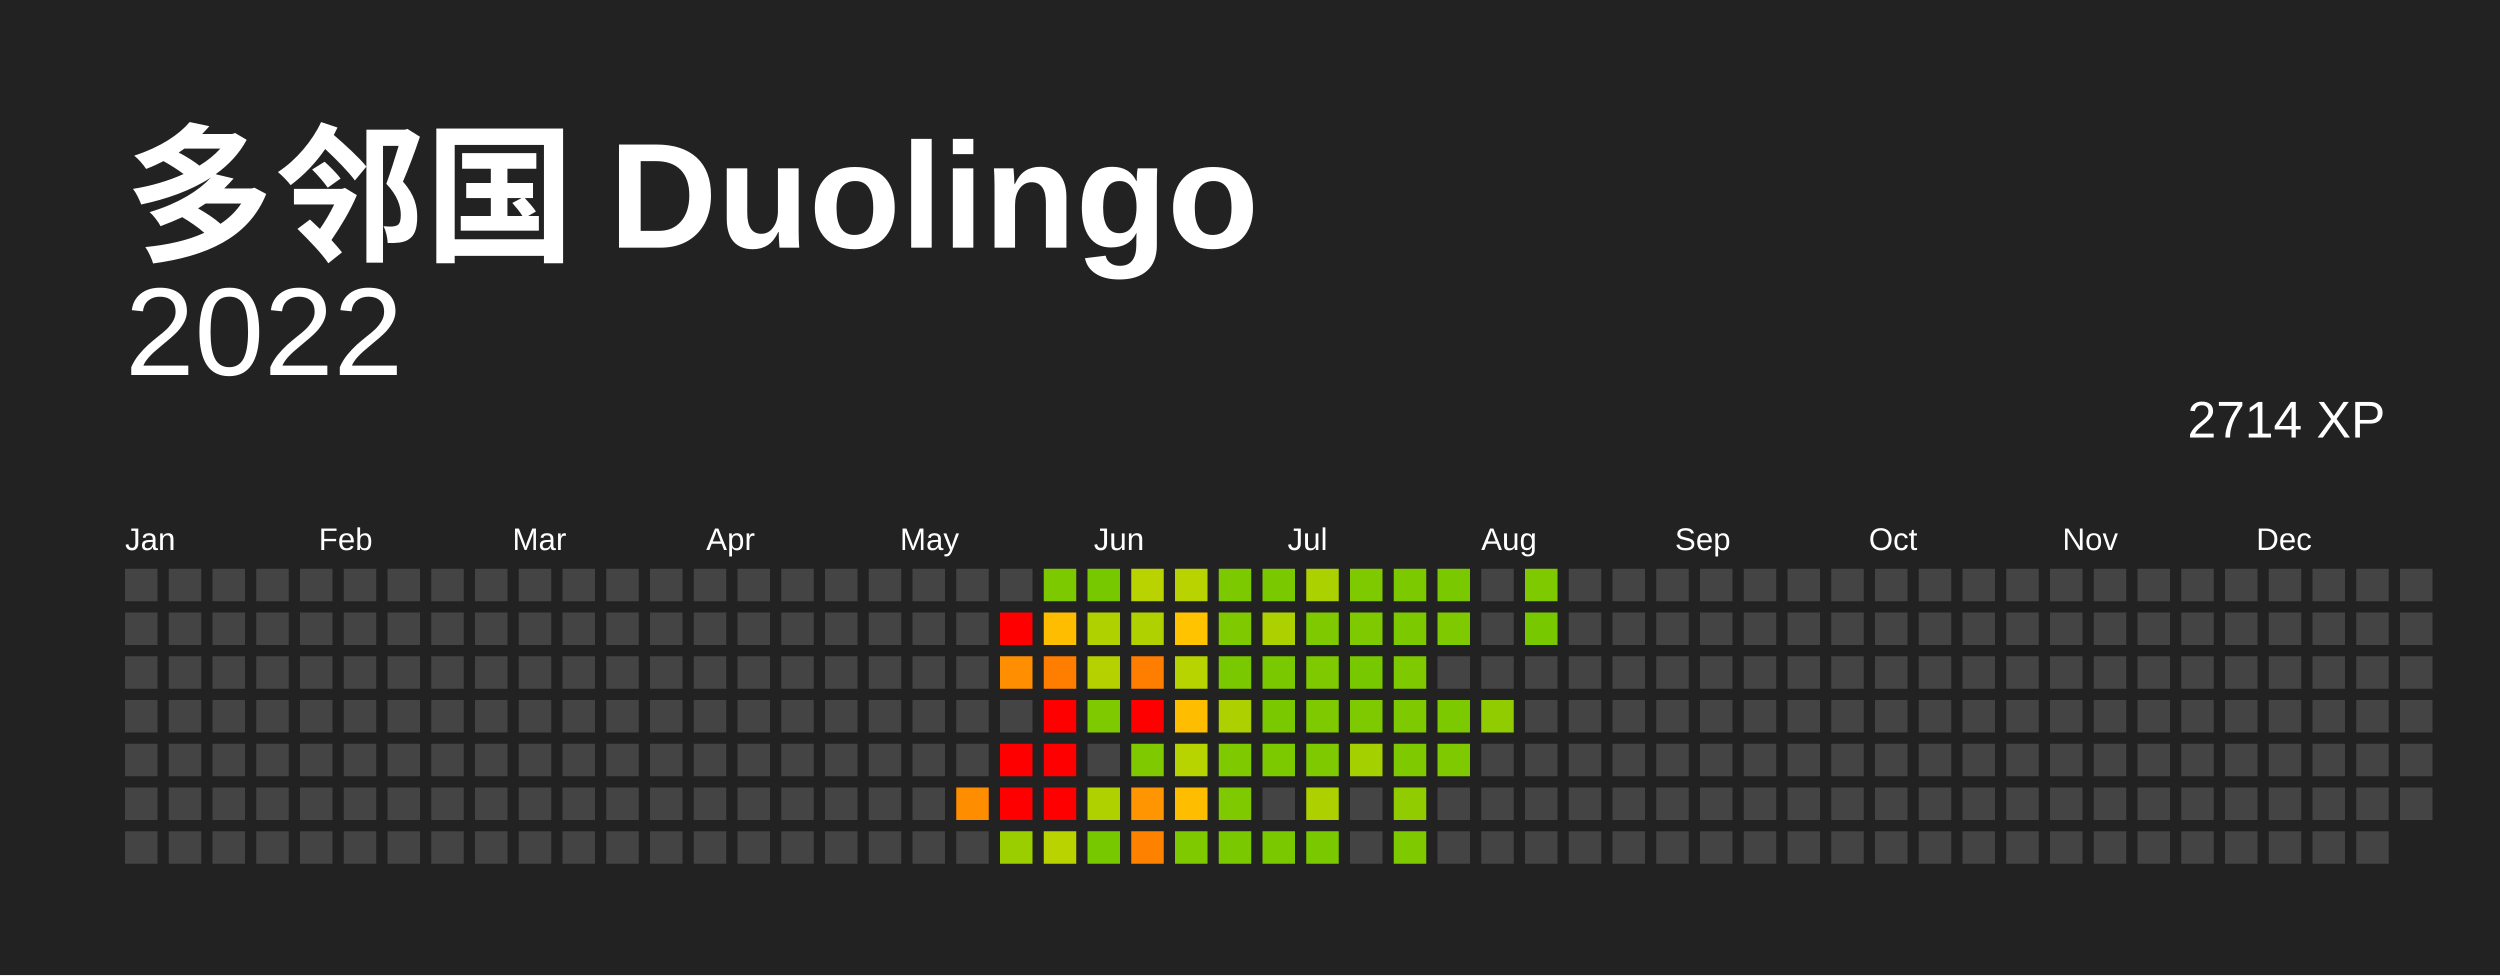
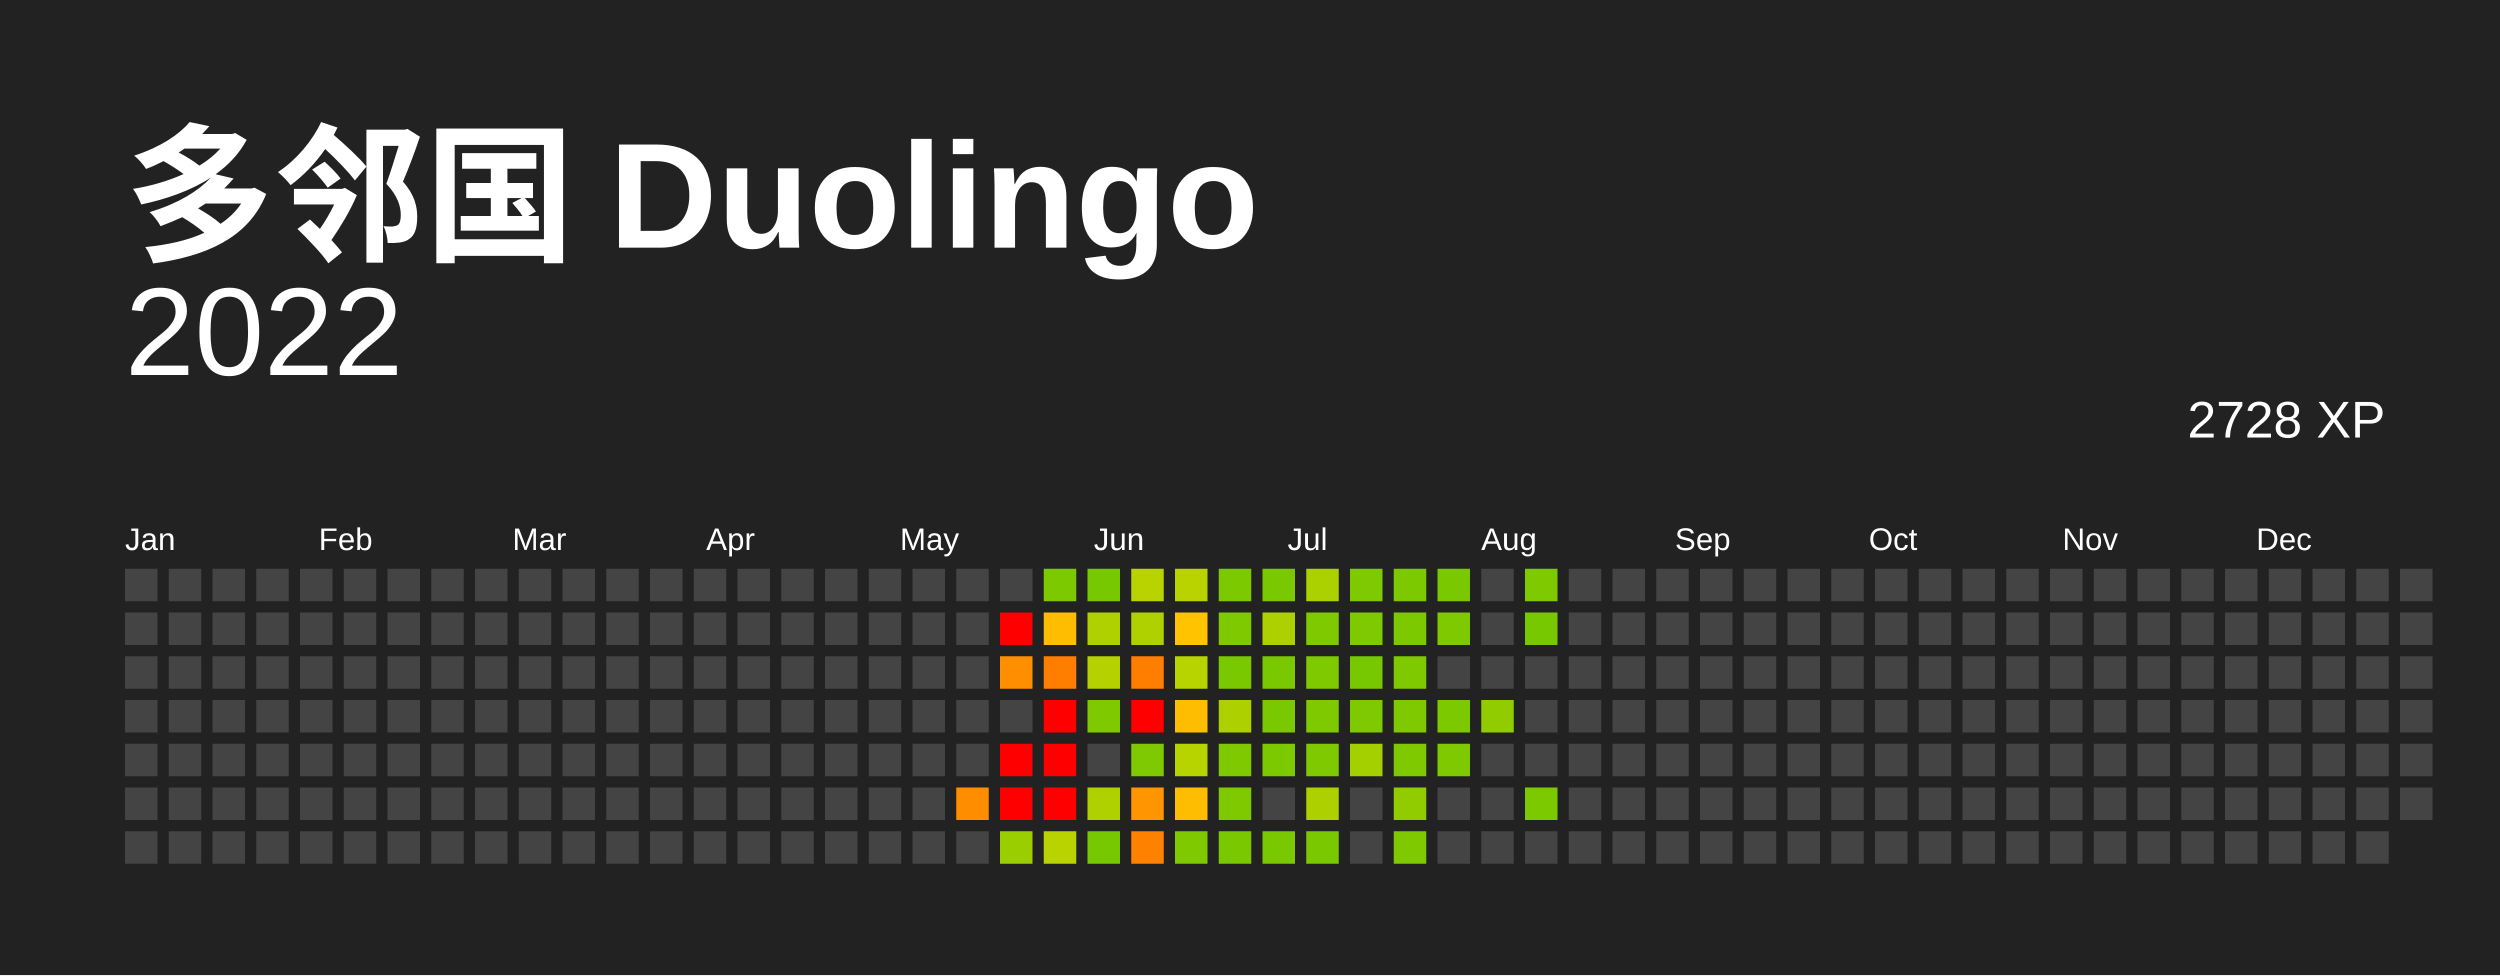
<svg xmlns="http://www.w3.org/2000/svg" baseProfile="full" height="78mm" version="1.1" viewBox="0,0,200,78" width="200mm">
  <defs />
  <rect fill="#222222" height="78" width="200" x="0" y="0" />
  <text fill="#FFFFFF" style="font-size:12px; font-family:Arial; font-weight:bold;" x="10" y="20"> 多邻国 Duolingo</text>
  <text alignment-baseline="hanging" fill="#FFFFFF" style="font-size:10.0px; font-family:Arial;" x="10" y="30">2022</text>
-   <text alignment-baseline="hanging" fill="#FFFFFF" style="font-size:4.125px; font-family:Arial;" x="175" y="35">2714 XP</text>
+   <text alignment-baseline="hanging" fill="#FFFFFF" style="font-size:4.125px; font-family:Arial;" x="175" y="35">2728 XP</text>
  <text fill="#FFFFFF" style="font-size:2.5px; font-family:Arial" x="10.0" y="44">Jan</text>
  <text fill="#FFFFFF" style="font-size:2.5px; font-family:Arial" x="25.5" y="44">Feb</text>
  <text fill="#FFFFFF" style="font-size:2.5px; font-family:Arial" x="41.0" y="44">Mar</text>
  <text fill="#FFFFFF" style="font-size:2.5px; font-family:Arial" x="56.5" y="44">Apr</text>
  <text fill="#FFFFFF" style="font-size:2.5px; font-family:Arial" x="72.0" y="44">May</text>
  <text fill="#FFFFFF" style="font-size:2.5px; font-family:Arial" x="87.5" y="44">Jun</text>
  <text fill="#FFFFFF" style="font-size:2.5px; font-family:Arial" x="103.0" y="44">Jul</text>
  <text fill="#FFFFFF" style="font-size:2.5px; font-family:Arial" x="118.5" y="44">Aug</text>
  <text fill="#FFFFFF" style="font-size:2.5px; font-family:Arial" x="134.0" y="44">Sep</text>
  <text fill="#FFFFFF" style="font-size:2.5px; font-family:Arial" x="149.5" y="44">Oct</text>
  <text fill="#FFFFFF" style="font-size:2.5px; font-family:Arial" x="165.0" y="44">Nov</text>
  <text fill="#FFFFFF" style="font-size:2.5px; font-family:Arial" x="180.5" y="44">Dec</text>
  <rect fill="#444444" height="2.6" width="2.6" x="10.0" y="45.5" />
  <rect fill="#444444" height="2.6" width="2.6" x="10.0" y="49.0" />
  <rect fill="#444444" height="2.6" width="2.6" x="10.0" y="52.5" />
  <rect fill="#444444" height="2.6" width="2.6" x="10.0" y="56.0" />
  <rect fill="#444444" height="2.6" width="2.6" x="10.0" y="59.5" />
  <rect fill="#444444" height="2.6" width="2.6" x="10.0" y="63.0" />
  <rect fill="#444444" height="2.6" width="2.6" x="10.0" y="66.5" />
  <rect fill="#444444" height="2.6" width="2.6" x="13.5" y="45.5" />
  <rect fill="#444444" height="2.6" width="2.6" x="13.5" y="49.0" />
  <rect fill="#444444" height="2.6" width="2.6" x="13.5" y="52.5" />
  <rect fill="#444444" height="2.6" width="2.6" x="13.5" y="56.0" />
  <rect fill="#444444" height="2.6" width="2.6" x="13.5" y="59.5" />
  <rect fill="#444444" height="2.6" width="2.6" x="13.5" y="63.0" />
  <rect fill="#444444" height="2.6" width="2.6" x="13.5" y="66.5" />
  <rect fill="#444444" height="2.6" width="2.6" x="17.0" y="45.5" />
  <rect fill="#444444" height="2.6" width="2.6" x="17.0" y="49.0" />
  <rect fill="#444444" height="2.6" width="2.6" x="17.0" y="52.5" />
  <rect fill="#444444" height="2.6" width="2.6" x="17.0" y="56.0" />
  <rect fill="#444444" height="2.6" width="2.6" x="17.0" y="59.5" />
  <rect fill="#444444" height="2.6" width="2.6" x="17.0" y="63.0" />
  <rect fill="#444444" height="2.6" width="2.6" x="17.0" y="66.5" />
  <rect fill="#444444" height="2.6" width="2.6" x="20.5" y="45.5" />
  <rect fill="#444444" height="2.6" width="2.6" x="20.5" y="49.0" />
  <rect fill="#444444" height="2.6" width="2.6" x="20.5" y="52.5" />
  <rect fill="#444444" height="2.6" width="2.6" x="20.5" y="56.0" />
  <rect fill="#444444" height="2.6" width="2.6" x="20.5" y="59.5" />
  <rect fill="#444444" height="2.6" width="2.6" x="20.5" y="63.0" />
  <rect fill="#444444" height="2.6" width="2.6" x="20.5" y="66.5" />
  <rect fill="#444444" height="2.6" width="2.6" x="24.0" y="45.5" />
  <rect fill="#444444" height="2.6" width="2.6" x="24.0" y="49.0" />
  <rect fill="#444444" height="2.6" width="2.6" x="24.0" y="52.5" />
  <rect fill="#444444" height="2.6" width="2.6" x="24.0" y="56.0" />
  <rect fill="#444444" height="2.6" width="2.6" x="24.0" y="59.5" />
  <rect fill="#444444" height="2.6" width="2.6" x="24.0" y="63.0" />
  <rect fill="#444444" height="2.6" width="2.6" x="24.0" y="66.5" />
  <rect fill="#444444" height="2.6" width="2.6" x="27.5" y="45.5" />
  <rect fill="#444444" height="2.6" width="2.6" x="27.5" y="49.0" />
  <rect fill="#444444" height="2.6" width="2.6" x="27.5" y="52.5" />
  <rect fill="#444444" height="2.6" width="2.6" x="27.5" y="56.0" />
  <rect fill="#444444" height="2.6" width="2.6" x="27.5" y="59.5" />
  <rect fill="#444444" height="2.6" width="2.6" x="27.5" y="63.0" />
  <rect fill="#444444" height="2.6" width="2.6" x="27.5" y="66.5" />
  <rect fill="#444444" height="2.6" width="2.6" x="31.0" y="45.5" />
  <rect fill="#444444" height="2.6" width="2.6" x="31.0" y="49.0" />
  <rect fill="#444444" height="2.6" width="2.6" x="31.0" y="52.5" />
  <rect fill="#444444" height="2.6" width="2.6" x="31.0" y="56.0" />
  <rect fill="#444444" height="2.6" width="2.6" x="31.0" y="59.5" />
  <rect fill="#444444" height="2.6" width="2.6" x="31.0" y="63.0" />
  <rect fill="#444444" height="2.6" width="2.6" x="31.0" y="66.5" />
  <rect fill="#444444" height="2.6" width="2.6" x="34.5" y="45.5" />
  <rect fill="#444444" height="2.6" width="2.6" x="34.5" y="49.0" />
  <rect fill="#444444" height="2.6" width="2.6" x="34.5" y="52.5" />
  <rect fill="#444444" height="2.6" width="2.6" x="34.5" y="56.0" />
  <rect fill="#444444" height="2.6" width="2.6" x="34.5" y="59.5" />
  <rect fill="#444444" height="2.6" width="2.6" x="34.5" y="63.0" />
  <rect fill="#444444" height="2.6" width="2.6" x="34.5" y="66.5" />
  <rect fill="#444444" height="2.6" width="2.6" x="38.0" y="45.5" />
  <rect fill="#444444" height="2.6" width="2.6" x="38.0" y="49.0" />
  <rect fill="#444444" height="2.6" width="2.6" x="38.0" y="52.5" />
  <rect fill="#444444" height="2.6" width="2.6" x="38.0" y="56.0" />
  <rect fill="#444444" height="2.6" width="2.6" x="38.0" y="59.5" />
  <rect fill="#444444" height="2.6" width="2.6" x="38.0" y="63.0" />
  <rect fill="#444444" height="2.6" width="2.6" x="38.0" y="66.5" />
  <rect fill="#444444" height="2.6" width="2.6" x="41.5" y="45.5" />
  <rect fill="#444444" height="2.6" width="2.6" x="41.5" y="49.0" />
  <rect fill="#444444" height="2.6" width="2.6" x="41.5" y="52.5" />
  <rect fill="#444444" height="2.6" width="2.6" x="41.5" y="56.0" />
  <rect fill="#444444" height="2.6" width="2.6" x="41.5" y="59.5" />
  <rect fill="#444444" height="2.6" width="2.6" x="41.5" y="63.0" />
  <rect fill="#444444" height="2.6" width="2.6" x="41.5" y="66.5" />
  <rect fill="#444444" height="2.6" width="2.6" x="45.0" y="45.5" />
  <rect fill="#444444" height="2.6" width="2.6" x="45.0" y="49.0" />
  <rect fill="#444444" height="2.6" width="2.6" x="45.0" y="52.5" />
  <rect fill="#444444" height="2.6" width="2.6" x="45.0" y="56.0" />
  <rect fill="#444444" height="2.6" width="2.6" x="45.0" y="59.5" />
  <rect fill="#444444" height="2.6" width="2.6" x="45.0" y="63.0" />
  <rect fill="#444444" height="2.6" width="2.6" x="45.0" y="66.5" />
  <rect fill="#444444" height="2.6" width="2.6" x="48.5" y="45.5" />
  <rect fill="#444444" height="2.6" width="2.6" x="48.5" y="49.0" />
  <rect fill="#444444" height="2.6" width="2.6" x="48.5" y="52.5" />
  <rect fill="#444444" height="2.6" width="2.6" x="48.5" y="56.0" />
  <rect fill="#444444" height="2.6" width="2.6" x="48.5" y="59.5" />
  <rect fill="#444444" height="2.6" width="2.6" x="48.5" y="63.0" />
  <rect fill="#444444" height="2.6" width="2.6" x="48.5" y="66.5" />
  <rect fill="#444444" height="2.6" width="2.6" x="52.0" y="45.5" />
  <rect fill="#444444" height="2.6" width="2.6" x="52.0" y="49.0" />
  <rect fill="#444444" height="2.6" width="2.6" x="52.0" y="52.5" />
  <rect fill="#444444" height="2.6" width="2.6" x="52.0" y="56.0" />
  <rect fill="#444444" height="2.6" width="2.6" x="52.0" y="59.5" />
  <rect fill="#444444" height="2.6" width="2.6" x="52.0" y="63.0" />
  <rect fill="#444444" height="2.6" width="2.6" x="52.0" y="66.5" />
  <rect fill="#444444" height="2.6" width="2.6" x="55.5" y="45.5" />
  <rect fill="#444444" height="2.6" width="2.6" x="55.5" y="49.0" />
  <rect fill="#444444" height="2.6" width="2.6" x="55.5" y="52.5" />
  <rect fill="#444444" height="2.6" width="2.6" x="55.5" y="56.0" />
  <rect fill="#444444" height="2.6" width="2.6" x="55.5" y="59.5" />
  <rect fill="#444444" height="2.6" width="2.6" x="55.5" y="63.0" />
  <rect fill="#444444" height="2.6" width="2.6" x="55.5" y="66.5" />
  <rect fill="#444444" height="2.6" width="2.6" x="59.0" y="45.5" />
  <rect fill="#444444" height="2.6" width="2.6" x="59.0" y="49.0" />
  <rect fill="#444444" height="2.6" width="2.6" x="59.0" y="52.5" />
  <rect fill="#444444" height="2.6" width="2.6" x="59.0" y="56.0" />
  <rect fill="#444444" height="2.6" width="2.6" x="59.0" y="59.5" />
  <rect fill="#444444" height="2.6" width="2.6" x="59.0" y="63.0" />
  <rect fill="#444444" height="2.6" width="2.6" x="59.0" y="66.5" />
  <rect fill="#444444" height="2.6" width="2.6" x="62.5" y="45.5" />
  <rect fill="#444444" height="2.6" width="2.6" x="62.5" y="49.0" />
  <rect fill="#444444" height="2.6" width="2.6" x="62.5" y="52.5" />
  <rect fill="#444444" height="2.6" width="2.6" x="62.5" y="56.0" />
  <rect fill="#444444" height="2.6" width="2.6" x="62.5" y="59.5" />
  <rect fill="#444444" height="2.6" width="2.6" x="62.5" y="63.0" />
  <rect fill="#444444" height="2.6" width="2.6" x="62.5" y="66.5" />
  <rect fill="#444444" height="2.6" width="2.6" x="66.0" y="45.5" />
  <rect fill="#444444" height="2.6" width="2.6" x="66.0" y="49.0" />
  <rect fill="#444444" height="2.6" width="2.6" x="66.0" y="52.5" />
  <rect fill="#444444" height="2.6" width="2.6" x="66.0" y="56.0" />
  <rect fill="#444444" height="2.6" width="2.6" x="66.0" y="59.5" />
  <rect fill="#444444" height="2.6" width="2.6" x="66.0" y="63.0" />
  <rect fill="#444444" height="2.6" width="2.6" x="66.0" y="66.5" />
  <rect fill="#444444" height="2.6" width="2.6" x="69.5" y="45.5" />
  <rect fill="#444444" height="2.6" width="2.6" x="69.5" y="49.0" />
  <rect fill="#444444" height="2.6" width="2.6" x="69.5" y="52.5" />
  <rect fill="#444444" height="2.6" width="2.6" x="69.5" y="56.0" />
  <rect fill="#444444" height="2.6" width="2.6" x="69.5" y="59.5" />
  <rect fill="#444444" height="2.6" width="2.6" x="69.5" y="63.0" />
  <rect fill="#444444" height="2.6" width="2.6" x="69.5" y="66.5" />
  <rect fill="#444444" height="2.6" width="2.6" x="73.0" y="45.5" />
  <rect fill="#444444" height="2.6" width="2.6" x="73.0" y="49.0" />
  <rect fill="#444444" height="2.6" width="2.6" x="73.0" y="52.5" />
  <rect fill="#444444" height="2.6" width="2.6" x="73.0" y="56.0" />
  <rect fill="#444444" height="2.6" width="2.6" x="73.0" y="59.5" />
  <rect fill="#444444" height="2.6" width="2.6" x="73.0" y="63.0" />
  <rect fill="#444444" height="2.6" width="2.6" x="73.0" y="66.5" />
  <rect fill="#444444" height="2.6" width="2.6" x="76.5" y="45.5" />
  <rect fill="#444444" height="2.6" width="2.6" x="76.5" y="49.0" />
  <rect fill="#444444" height="2.6" width="2.6" x="76.5" y="52.5" />
  <rect fill="#444444" height="2.6" width="2.6" x="76.5" y="56.0" />
  <rect fill="#444444" height="2.6" width="2.6" x="76.5" y="59.5" />
  <rect fill="#ff8d00" height="2.6" width="2.6" x="76.5" y="63.0" />
  <rect fill="#444444" height="2.6" width="2.6" x="76.5" y="66.5" />
  <rect fill="#444444" height="2.6" width="2.6" x="80.0" y="45.5" />
  <rect fill="red" height="2.6" width="2.6" x="80.0" y="49.0" />
  <rect fill="#ff8f00" height="2.6" width="2.6" x="80.0" y="52.5" />
  <rect fill="#444444" height="2.6" width="2.6" x="80.0" y="56.0" />
  <rect fill="red" height="2.6" width="2.6" x="80.0" y="59.5" />
  <rect fill="red" height="2.6" width="2.6" x="80.0" y="63.0" />
  <rect fill="#9bce00" height="2.6" width="2.6" x="80.0" y="66.5" />
  <rect fill="#7cc900" height="2.6" width="2.6" x="83.5" y="45.5" />
  <rect fill="#ffbd00" height="2.6" width="2.6" x="83.5" y="49.0" />
  <rect fill="#ff7e00" height="2.6" width="2.6" x="83.5" y="52.5" />
  <rect fill="red" height="2.6" width="2.6" x="83.5" y="56.0" />
  <rect fill="red" height="2.6" width="2.6" x="83.5" y="59.5" />
  <rect fill="red" height="2.6" width="2.6" x="83.5" y="63.0" />
  <rect fill="#b9d300" height="2.6" width="2.6" x="83.5" y="66.5" />
  <rect fill="#78c800" height="2.6" width="2.6" x="87.0" y="45.5" />
  <rect fill="#afd100" height="2.6" width="2.6" x="87.0" y="49.0" />
  <rect fill="#b5d200" height="2.6" width="2.6" x="87.0" y="52.5" />
  <rect fill="#7ec900" height="2.6" width="2.6" x="87.0" y="56.0" />
  <rect fill="#444444" height="2.6" width="2.6" x="87.0" y="59.5" />
  <rect fill="#afd100" height="2.6" width="2.6" x="87.0" y="63.0" />
  <rect fill="#78c800" height="2.6" width="2.6" x="87.0" y="66.5" />
  <rect fill="#b9d300" height="2.6" width="2.6" x="90.5" y="45.5" />
  <rect fill="#afd100" height="2.6" width="2.6" x="90.5" y="49.0" />
  <rect fill="#ff7e00" height="2.6" width="2.6" x="90.5" y="52.5" />
  <rect fill="red" height="2.6" width="2.6" x="90.5" y="56.0" />
  <rect fill="#7ec900" height="2.6" width="2.6" x="90.5" y="59.5" />
  <rect fill="#ff9500" height="2.6" width="2.6" x="90.5" y="63.0" />
  <rect fill="#ff8100" height="2.6" width="2.6" x="90.5" y="66.5" />
  <rect fill="#b9d300" height="2.6" width="2.6" x="94.0" y="45.5" />
  <rect fill="#ffc300" height="2.6" width="2.6" x="94.0" y="49.0" />
  <rect fill="#b7d300" height="2.6" width="2.6" x="94.0" y="52.5" />
  <rect fill="#ffbd00" height="2.6" width="2.6" x="94.0" y="56.0" />
  <rect fill="#b7d300" height="2.6" width="2.6" x="94.0" y="59.5" />
  <rect fill="#ffbd00" height="2.6" width="2.6" x="94.0" y="63.0" />
  <rect fill="#7ec900" height="2.6" width="2.6" x="94.0" y="66.5" />
  <rect fill="#7cc900" height="2.6" width="2.6" x="97.5" y="45.5" />
  <rect fill="#7ec900" height="2.6" width="2.6" x="97.5" y="49.0" />
  <rect fill="#7ac800" height="2.6" width="2.6" x="97.5" y="52.5" />
  <rect fill="#add100" height="2.6" width="2.6" x="97.5" y="56.0" />
  <rect fill="#7ec900" height="2.6" width="2.6" x="97.5" y="59.5" />
  <rect fill="#7ec900" height="2.6" width="2.6" x="97.5" y="63.0" />
  <rect fill="#7ac800" height="2.6" width="2.6" x="97.5" y="66.5" />
  <rect fill="#7ac800" height="2.6" width="2.6" x="101.0" y="45.5" />
  <rect fill="#add100" height="2.6" width="2.6" x="101.0" y="49.0" />
  <rect fill="#7ac800" height="2.6" width="2.6" x="101.0" y="52.5" />
  <rect fill="#7ac800" height="2.6" width="2.6" x="101.0" y="56.0" />
  <rect fill="#7cc900" height="2.6" width="2.6" x="101.0" y="59.5" />
  <rect fill="#444444" height="2.6" width="2.6" x="101.0" y="63.0" />
  <rect fill="#7ac800" height="2.6" width="2.6" x="101.0" y="66.5" />
  <rect fill="#abd100" height="2.6" width="2.6" x="104.5" y="45.5" />
  <rect fill="#7ec900" height="2.6" width="2.6" x="104.5" y="49.0" />
  <rect fill="#7ec900" height="2.6" width="2.6" x="104.5" y="52.5" />
  <rect fill="#7ec900" height="2.6" width="2.6" x="104.5" y="56.0" />
  <rect fill="#7ec900" height="2.6" width="2.6" x="104.5" y="59.5" />
  <rect fill="#add100" height="2.6" width="2.6" x="104.5" y="63.0" />
  <rect fill="#7ac800" height="2.6" width="2.6" x="104.5" y="66.5" />
  <rect fill="#7ec900" height="2.6" width="2.6" x="108.0" y="45.5" />
  <rect fill="#7ec900" height="2.6" width="2.6" x="108.0" y="49.0" />
  <rect fill="#78c800" height="2.6" width="2.6" x="108.0" y="52.5" />
  <rect fill="#7ec900" height="2.6" width="2.6" x="108.0" y="56.0" />
  <rect fill="#a5d000" height="2.6" width="2.6" x="108.0" y="59.5" />
  <rect fill="#444444" height="2.6" width="2.6" x="108.0" y="63.0" />
  <rect fill="#444444" height="2.6" width="2.6" x="108.0" y="66.5" />
  <rect fill="#7cc900" height="2.6" width="2.6" x="111.5" y="45.5" />
  <rect fill="#7cc900" height="2.6" width="2.6" x="111.5" y="49.0" />
  <rect fill="#7ec900" height="2.6" width="2.6" x="111.5" y="52.5" />
  <rect fill="#7ec900" height="2.6" width="2.6" x="111.5" y="56.0" />
  <rect fill="#7ec900" height="2.6" width="2.6" x="111.5" y="59.5" />
  <rect fill="#91cc00" height="2.6" width="2.6" x="111.5" y="63.0" />
  <rect fill="#7ec900" height="2.6" width="2.6" x="111.5" y="66.5" />
  <rect fill="#7ac800" height="2.6" width="2.6" x="115.0" y="45.5" />
  <rect fill="#7ec900" height="2.6" width="2.6" x="115.0" y="49.0" />
  <rect fill="#444444" height="2.6" width="2.6" x="115.0" y="52.5" />
  <rect fill="#7cc900" height="2.6" width="2.6" x="115.0" y="56.0" />
  <rect fill="#7ec900" height="2.6" width="2.6" x="115.0" y="59.5" />
  <rect fill="#444444" height="2.6" width="2.6" x="115.0" y="63.0" />
  <rect fill="#444444" height="2.6" width="2.6" x="115.0" y="66.5" />
  <rect fill="#444444" height="2.6" width="2.6" x="118.5" y="45.5" />
  <rect fill="#444444" height="2.6" width="2.6" x="118.5" y="49.0" />
  <rect fill="#444444" height="2.6" width="2.6" x="118.5" y="52.5" />
  <rect fill="#91cc00" height="2.6" width="2.6" x="118.5" y="56.0" />
  <rect fill="#444444" height="2.6" width="2.6" x="118.5" y="59.5" />
  <rect fill="#444444" height="2.6" width="2.6" x="118.5" y="63.0" />
  <rect fill="#444444" height="2.6" width="2.6" x="118.5" y="66.5" />
  <rect fill="#7ec900" height="2.6" width="2.6" x="122.0" y="45.5" />
  <rect fill="#78c800" height="2.6" width="2.6" x="122.0" y="49.0" />
  <rect fill="#444444" height="2.6" width="2.6" x="122.0" y="52.5" />
  <rect fill="#444444" height="2.6" width="2.6" x="122.0" y="56.0" />
  <rect fill="#444444" height="2.6" width="2.6" x="122.0" y="59.5" />
-   <rect fill="#444444" height="2.6" width="2.6" x="122.0" y="63.0" />
+   <rect fill="#7cc900" height="2.6" width="2.6" x="122.0" y="63.0" />
  <rect fill="#444444" height="2.6" width="2.6" x="122.0" y="66.5" />
  <rect fill="#444444" height="2.6" width="2.6" x="125.5" y="45.5" />
  <rect fill="#444444" height="2.6" width="2.6" x="125.5" y="49.0" />
  <rect fill="#444444" height="2.6" width="2.6" x="125.5" y="52.5" />
  <rect fill="#444444" height="2.6" width="2.6" x="125.5" y="56.0" />
  <rect fill="#444444" height="2.6" width="2.6" x="125.5" y="59.5" />
  <rect fill="#444444" height="2.6" width="2.6" x="125.5" y="63.0" />
  <rect fill="#444444" height="2.6" width="2.6" x="125.5" y="66.5" />
  <rect fill="#444444" height="2.6" width="2.6" x="129.0" y="45.5" />
  <rect fill="#444444" height="2.6" width="2.6" x="129.0" y="49.0" />
  <rect fill="#444444" height="2.6" width="2.6" x="129.0" y="52.5" />
  <rect fill="#444444" height="2.6" width="2.6" x="129.0" y="56.0" />
  <rect fill="#444444" height="2.6" width="2.6" x="129.0" y="59.5" />
  <rect fill="#444444" height="2.6" width="2.6" x="129.0" y="63.0" />
  <rect fill="#444444" height="2.6" width="2.6" x="129.0" y="66.5" />
  <rect fill="#444444" height="2.6" width="2.6" x="132.5" y="45.5" />
  <rect fill="#444444" height="2.6" width="2.6" x="132.5" y="49.0" />
  <rect fill="#444444" height="2.6" width="2.6" x="132.5" y="52.5" />
  <rect fill="#444444" height="2.6" width="2.6" x="132.5" y="56.0" />
  <rect fill="#444444" height="2.6" width="2.6" x="132.5" y="59.5" />
  <rect fill="#444444" height="2.6" width="2.6" x="132.5" y="63.0" />
  <rect fill="#444444" height="2.6" width="2.6" x="132.5" y="66.5" />
  <rect fill="#444444" height="2.6" width="2.6" x="136.0" y="45.5" />
  <rect fill="#444444" height="2.6" width="2.6" x="136.0" y="49.0" />
  <rect fill="#444444" height="2.6" width="2.6" x="136.0" y="52.5" />
  <rect fill="#444444" height="2.6" width="2.6" x="136.0" y="56.0" />
  <rect fill="#444444" height="2.6" width="2.6" x="136.0" y="59.5" />
  <rect fill="#444444" height="2.6" width="2.6" x="136.0" y="63.0" />
  <rect fill="#444444" height="2.6" width="2.6" x="136.0" y="66.5" />
  <rect fill="#444444" height="2.6" width="2.6" x="139.5" y="45.5" />
  <rect fill="#444444" height="2.6" width="2.6" x="139.5" y="49.0" />
  <rect fill="#444444" height="2.6" width="2.6" x="139.5" y="52.5" />
  <rect fill="#444444" height="2.6" width="2.6" x="139.5" y="56.0" />
  <rect fill="#444444" height="2.6" width="2.6" x="139.5" y="59.5" />
  <rect fill="#444444" height="2.6" width="2.6" x="139.5" y="63.0" />
  <rect fill="#444444" height="2.6" width="2.6" x="139.5" y="66.5" />
  <rect fill="#444444" height="2.6" width="2.6" x="143.0" y="45.5" />
  <rect fill="#444444" height="2.6" width="2.6" x="143.0" y="49.0" />
  <rect fill="#444444" height="2.6" width="2.6" x="143.0" y="52.5" />
  <rect fill="#444444" height="2.6" width="2.6" x="143.0" y="56.0" />
  <rect fill="#444444" height="2.6" width="2.6" x="143.0" y="59.5" />
  <rect fill="#444444" height="2.6" width="2.6" x="143.0" y="63.0" />
  <rect fill="#444444" height="2.6" width="2.6" x="143.0" y="66.5" />
  <rect fill="#444444" height="2.6" width="2.6" x="146.5" y="45.5" />
  <rect fill="#444444" height="2.6" width="2.6" x="146.5" y="49.0" />
  <rect fill="#444444" height="2.6" width="2.6" x="146.5" y="52.5" />
  <rect fill="#444444" height="2.6" width="2.6" x="146.5" y="56.0" />
  <rect fill="#444444" height="2.6" width="2.6" x="146.5" y="59.5" />
  <rect fill="#444444" height="2.6" width="2.6" x="146.5" y="63.0" />
  <rect fill="#444444" height="2.6" width="2.6" x="146.5" y="66.5" />
  <rect fill="#444444" height="2.6" width="2.6" x="150.0" y="45.5" />
  <rect fill="#444444" height="2.6" width="2.6" x="150.0" y="49.0" />
  <rect fill="#444444" height="2.6" width="2.6" x="150.0" y="52.5" />
  <rect fill="#444444" height="2.6" width="2.6" x="150.0" y="56.0" />
  <rect fill="#444444" height="2.6" width="2.6" x="150.0" y="59.5" />
  <rect fill="#444444" height="2.6" width="2.6" x="150.0" y="63.0" />
  <rect fill="#444444" height="2.6" width="2.6" x="150.0" y="66.5" />
  <rect fill="#444444" height="2.6" width="2.6" x="153.5" y="45.5" />
  <rect fill="#444444" height="2.6" width="2.6" x="153.5" y="49.0" />
  <rect fill="#444444" height="2.6" width="2.6" x="153.5" y="52.5" />
  <rect fill="#444444" height="2.6" width="2.6" x="153.5" y="56.0" />
  <rect fill="#444444" height="2.6" width="2.6" x="153.5" y="59.5" />
  <rect fill="#444444" height="2.6" width="2.6" x="153.5" y="63.0" />
  <rect fill="#444444" height="2.6" width="2.6" x="153.5" y="66.5" />
  <rect fill="#444444" height="2.6" width="2.6" x="157.0" y="45.5" />
  <rect fill="#444444" height="2.6" width="2.6" x="157.0" y="49.0" />
  <rect fill="#444444" height="2.6" width="2.6" x="157.0" y="52.5" />
  <rect fill="#444444" height="2.6" width="2.6" x="157.0" y="56.0" />
  <rect fill="#444444" height="2.6" width="2.6" x="157.0" y="59.5" />
  <rect fill="#444444" height="2.6" width="2.6" x="157.0" y="63.0" />
  <rect fill="#444444" height="2.6" width="2.6" x="157.0" y="66.5" />
  <rect fill="#444444" height="2.6" width="2.6" x="160.5" y="45.5" />
  <rect fill="#444444" height="2.6" width="2.6" x="160.5" y="49.0" />
  <rect fill="#444444" height="2.6" width="2.6" x="160.5" y="52.5" />
  <rect fill="#444444" height="2.6" width="2.6" x="160.5" y="56.0" />
  <rect fill="#444444" height="2.6" width="2.6" x="160.5" y="59.5" />
  <rect fill="#444444" height="2.6" width="2.6" x="160.5" y="63.0" />
  <rect fill="#444444" height="2.6" width="2.6" x="160.5" y="66.5" />
  <rect fill="#444444" height="2.6" width="2.6" x="164.0" y="45.5" />
  <rect fill="#444444" height="2.6" width="2.6" x="164.0" y="49.0" />
  <rect fill="#444444" height="2.6" width="2.6" x="164.0" y="52.5" />
  <rect fill="#444444" height="2.6" width="2.6" x="164.0" y="56.0" />
  <rect fill="#444444" height="2.6" width="2.6" x="164.0" y="59.5" />
  <rect fill="#444444" height="2.6" width="2.6" x="164.0" y="63.0" />
  <rect fill="#444444" height="2.6" width="2.6" x="164.0" y="66.5" />
  <rect fill="#444444" height="2.6" width="2.6" x="167.5" y="45.5" />
  <rect fill="#444444" height="2.6" width="2.6" x="167.5" y="49.0" />
  <rect fill="#444444" height="2.6" width="2.6" x="167.5" y="52.5" />
  <rect fill="#444444" height="2.6" width="2.6" x="167.5" y="56.0" />
  <rect fill="#444444" height="2.6" width="2.6" x="167.5" y="59.5" />
  <rect fill="#444444" height="2.6" width="2.6" x="167.5" y="63.0" />
  <rect fill="#444444" height="2.6" width="2.6" x="167.5" y="66.5" />
  <rect fill="#444444" height="2.6" width="2.6" x="171.0" y="45.5" />
  <rect fill="#444444" height="2.6" width="2.6" x="171.0" y="49.0" />
  <rect fill="#444444" height="2.6" width="2.6" x="171.0" y="52.5" />
  <rect fill="#444444" height="2.6" width="2.6" x="171.0" y="56.0" />
  <rect fill="#444444" height="2.6" width="2.6" x="171.0" y="59.5" />
  <rect fill="#444444" height="2.6" width="2.6" x="171.0" y="63.0" />
  <rect fill="#444444" height="2.6" width="2.6" x="171.0" y="66.5" />
  <rect fill="#444444" height="2.6" width="2.6" x="174.5" y="45.5" />
  <rect fill="#444444" height="2.6" width="2.6" x="174.5" y="49.0" />
  <rect fill="#444444" height="2.6" width="2.6" x="174.5" y="52.5" />
  <rect fill="#444444" height="2.6" width="2.6" x="174.5" y="56.0" />
  <rect fill="#444444" height="2.6" width="2.6" x="174.5" y="59.5" />
  <rect fill="#444444" height="2.6" width="2.6" x="174.5" y="63.0" />
  <rect fill="#444444" height="2.6" width="2.6" x="174.5" y="66.5" />
  <rect fill="#444444" height="2.6" width="2.6" x="178.0" y="45.5" />
  <rect fill="#444444" height="2.6" width="2.6" x="178.0" y="49.0" />
  <rect fill="#444444" height="2.6" width="2.6" x="178.0" y="52.5" />
  <rect fill="#444444" height="2.6" width="2.6" x="178.0" y="56.0" />
  <rect fill="#444444" height="2.6" width="2.6" x="178.0" y="59.5" />
  <rect fill="#444444" height="2.6" width="2.6" x="178.0" y="63.0" />
  <rect fill="#444444" height="2.6" width="2.6" x="178.0" y="66.5" />
  <rect fill="#444444" height="2.6" width="2.6" x="181.5" y="45.5" />
  <rect fill="#444444" height="2.6" width="2.6" x="181.5" y="49.0" />
  <rect fill="#444444" height="2.6" width="2.6" x="181.5" y="52.5" />
  <rect fill="#444444" height="2.6" width="2.6" x="181.5" y="56.0" />
  <rect fill="#444444" height="2.6" width="2.6" x="181.5" y="59.5" />
  <rect fill="#444444" height="2.6" width="2.6" x="181.5" y="63.0" />
  <rect fill="#444444" height="2.6" width="2.6" x="181.5" y="66.5" />
  <rect fill="#444444" height="2.6" width="2.6" x="185.0" y="45.5" />
  <rect fill="#444444" height="2.6" width="2.6" x="185.0" y="49.0" />
  <rect fill="#444444" height="2.6" width="2.6" x="185.0" y="52.5" />
  <rect fill="#444444" height="2.6" width="2.6" x="185.0" y="56.0" />
  <rect fill="#444444" height="2.6" width="2.6" x="185.0" y="59.5" />
  <rect fill="#444444" height="2.6" width="2.6" x="185.0" y="63.0" />
  <rect fill="#444444" height="2.6" width="2.6" x="185.0" y="66.5" />
  <rect fill="#444444" height="2.6" width="2.6" x="188.5" y="45.5" />
  <rect fill="#444444" height="2.6" width="2.6" x="188.5" y="49.0" />
  <rect fill="#444444" height="2.6" width="2.6" x="188.5" y="52.5" />
  <rect fill="#444444" height="2.6" width="2.6" x="188.5" y="56.0" />
  <rect fill="#444444" height="2.6" width="2.6" x="188.5" y="59.5" />
  <rect fill="#444444" height="2.6" width="2.6" x="188.5" y="63.0" />
  <rect fill="#444444" height="2.6" width="2.6" x="188.5" y="66.5" />
  <rect fill="#444444" height="2.6" width="2.6" x="192.0" y="45.5" />
  <rect fill="#444444" height="2.6" width="2.6" x="192.0" y="49.0" />
  <rect fill="#444444" height="2.6" width="2.6" x="192.0" y="52.5" />
  <rect fill="#444444" height="2.6" width="2.6" x="192.0" y="56.0" />
  <rect fill="#444444" height="2.6" width="2.6" x="192.0" y="59.5" />
  <rect fill="#444444" height="2.6" width="2.6" x="192.0" y="63.0" />
</svg>
